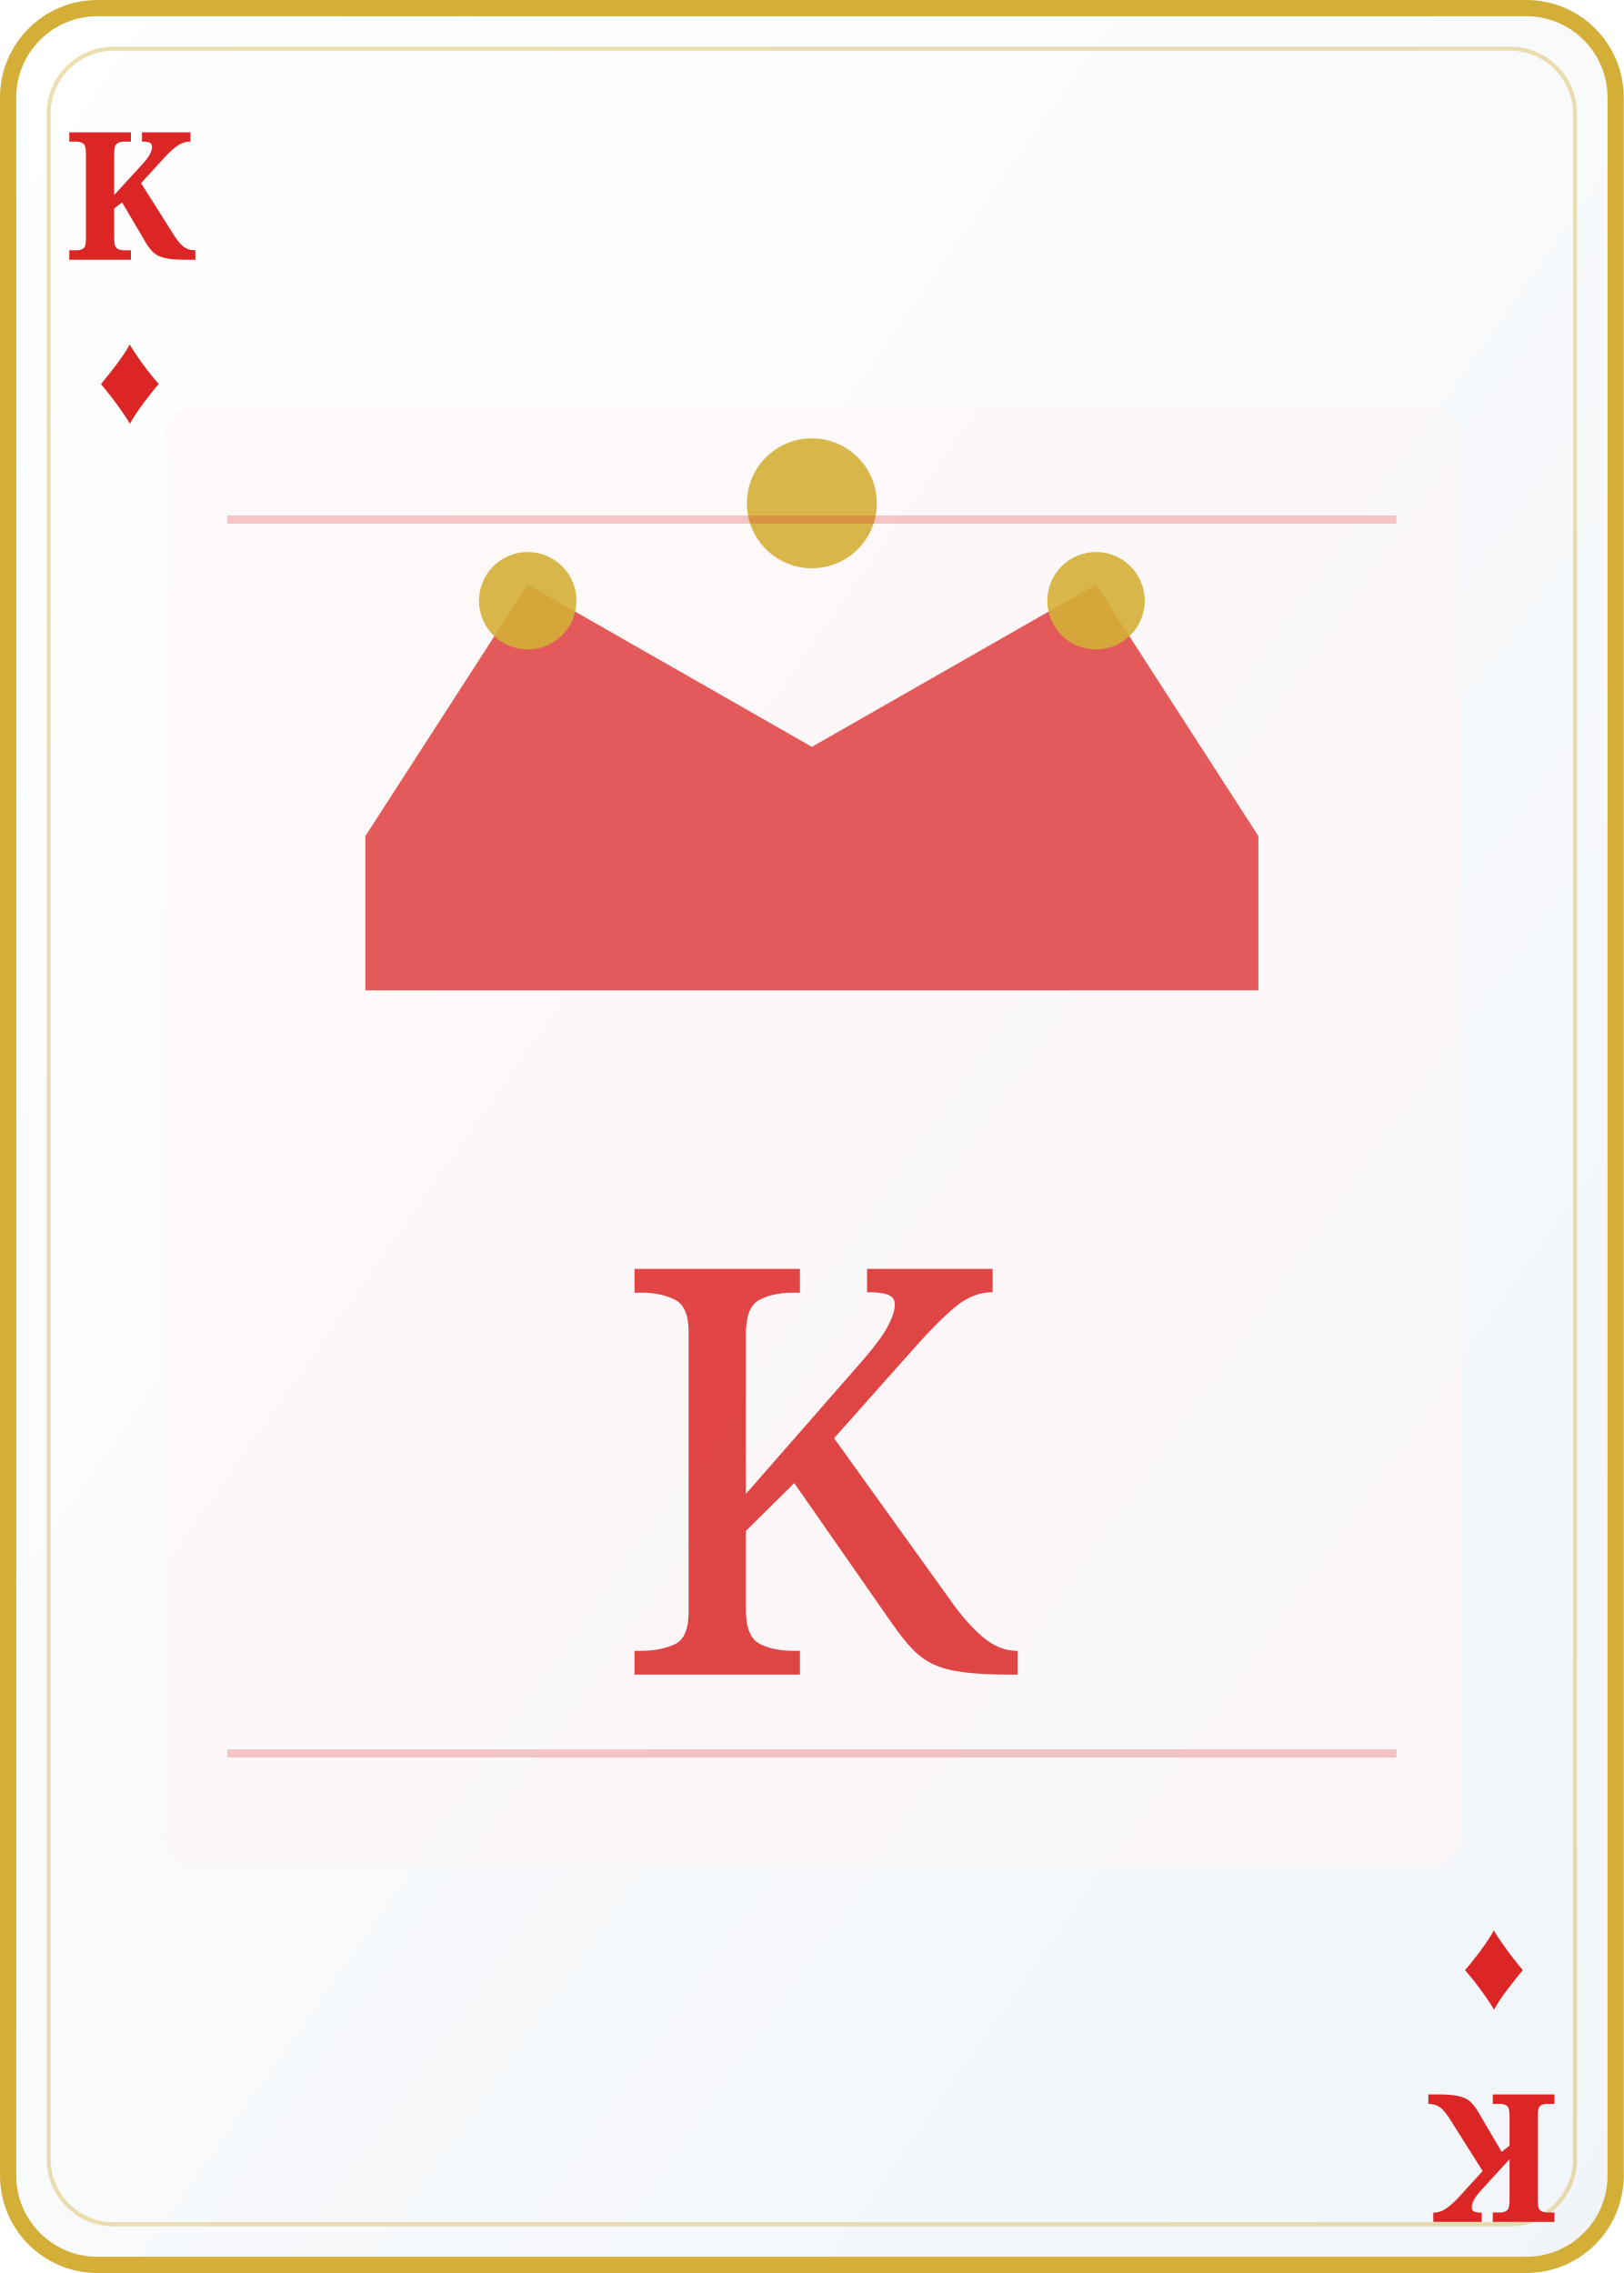
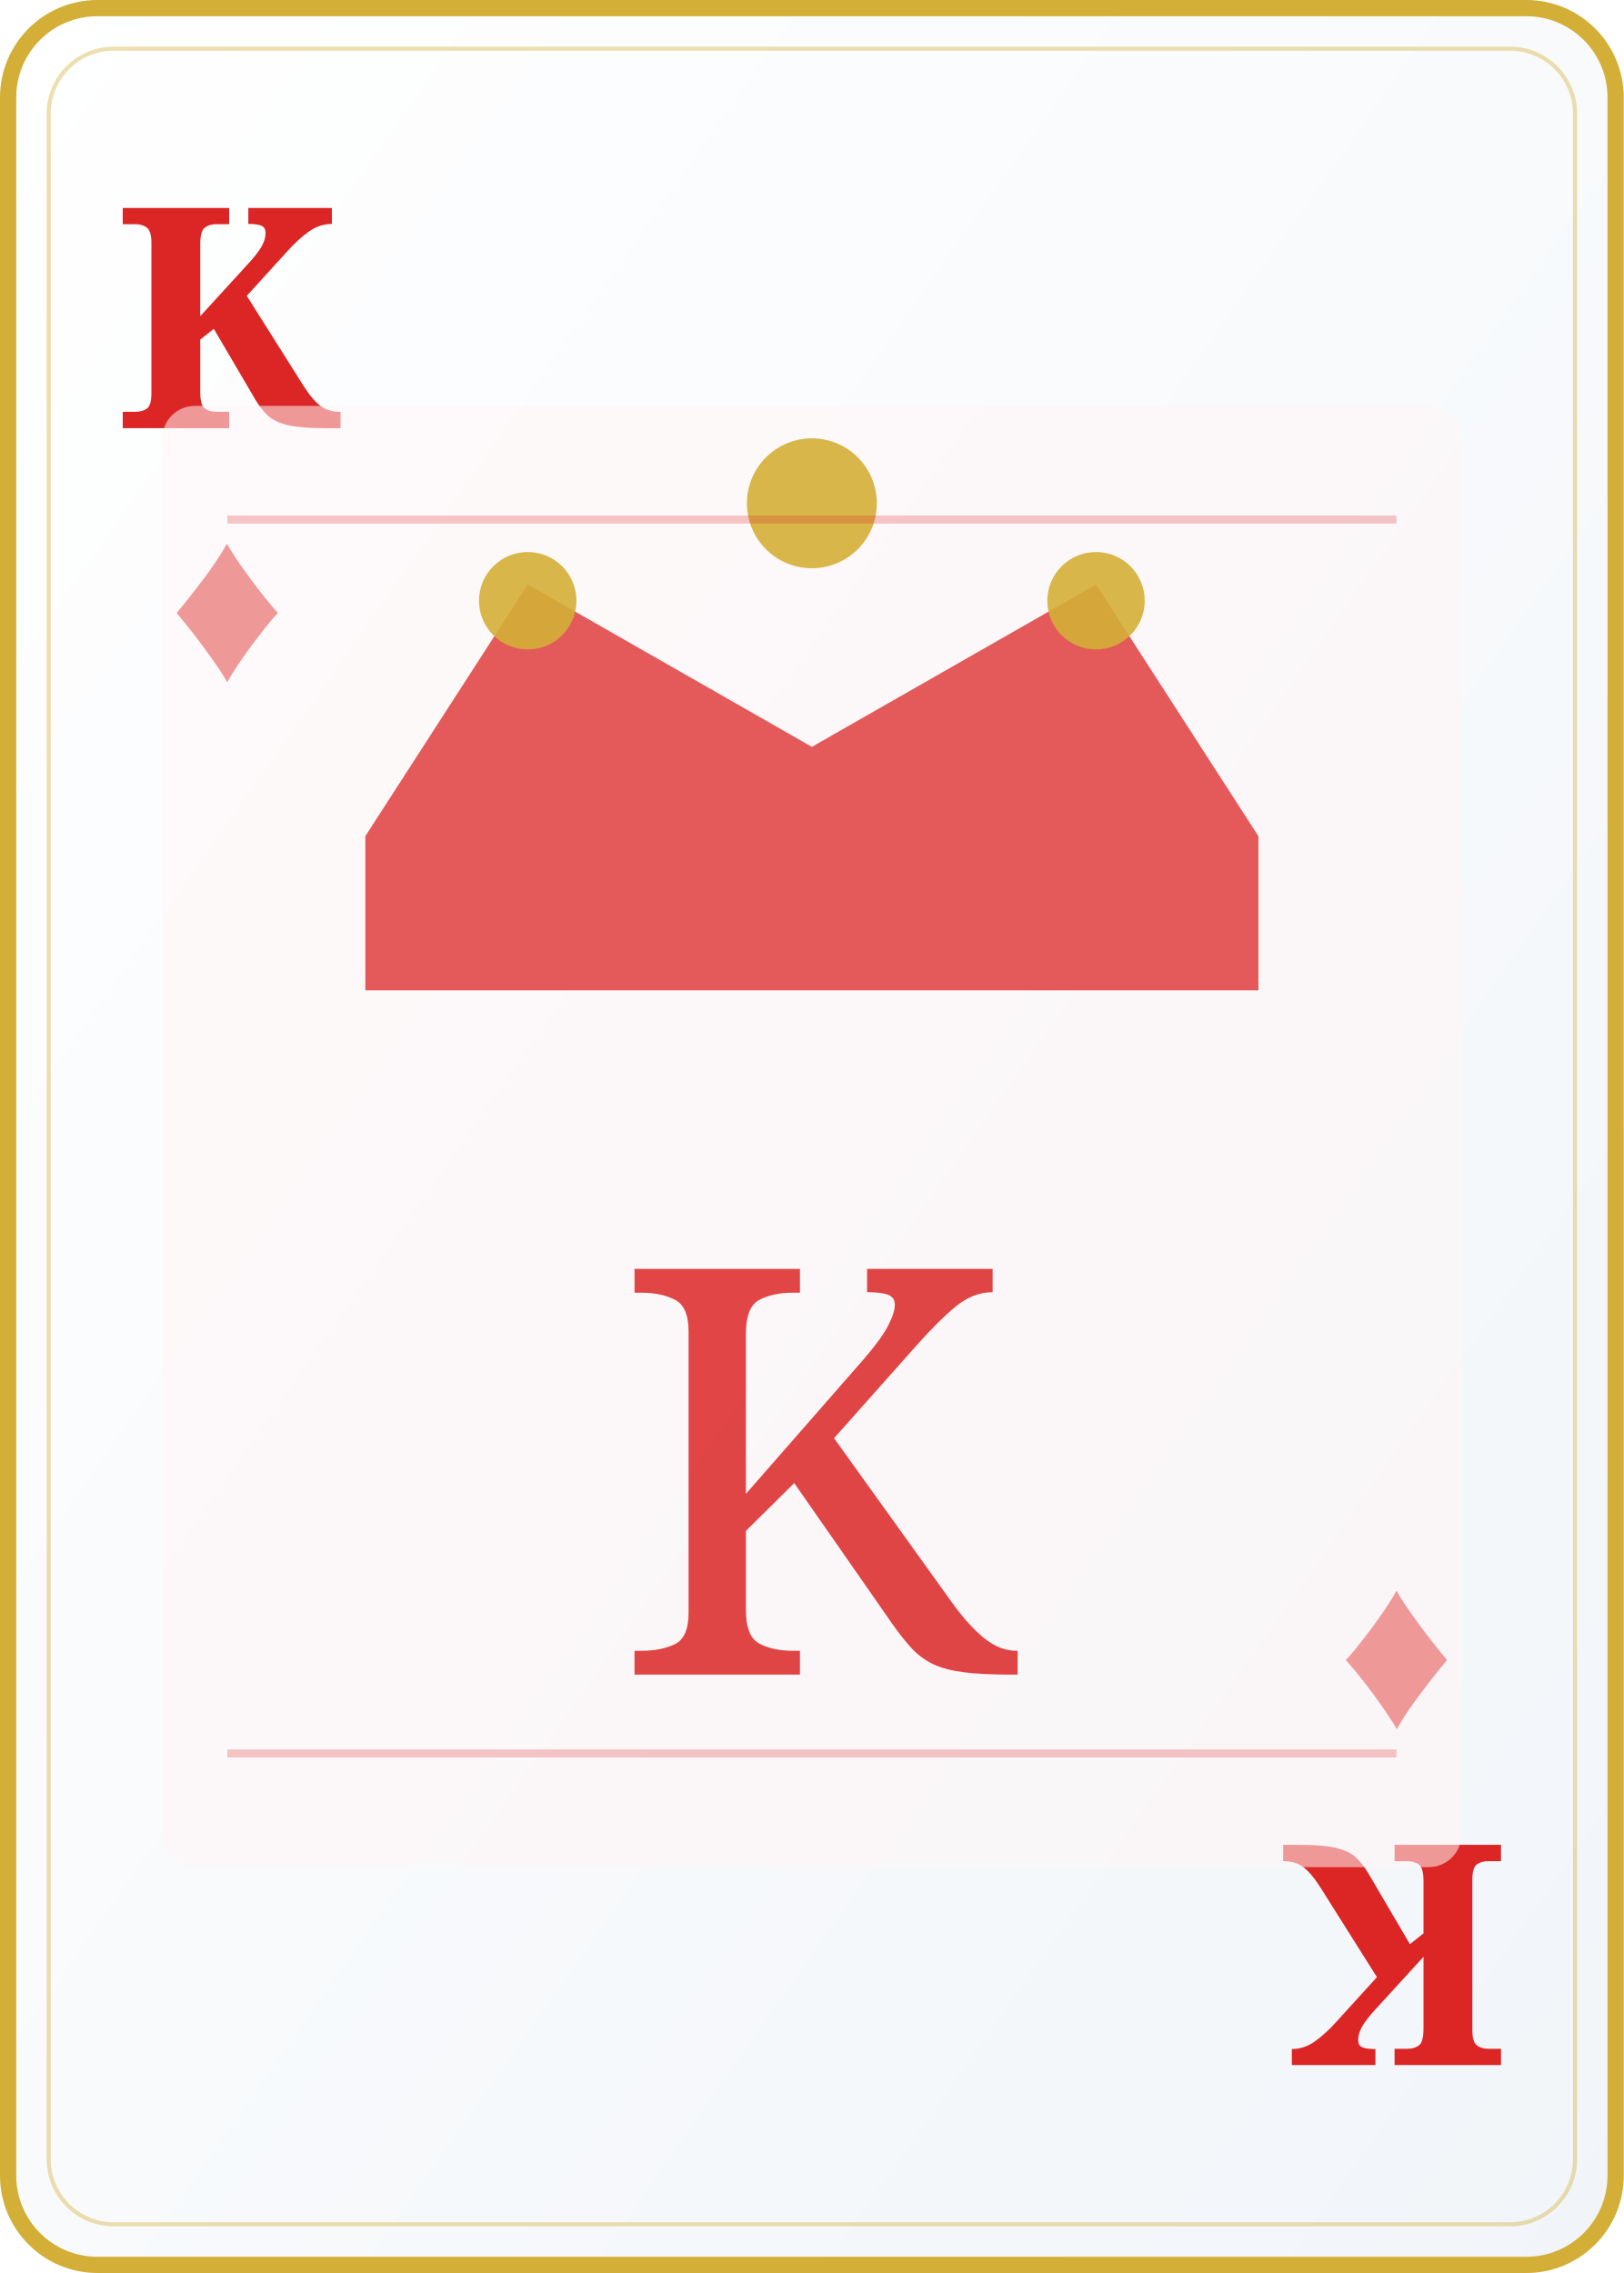
<svg xmlns="http://www.w3.org/2000/svg" viewBox="0 0 200 280" width="200" height="280">
  <defs>
    <linearGradient id="cardBg" x1="0%" y1="0%" x2="100%" y2="100%">
      <stop offset="0%" style="stop-color:#ffffff" />
      <stop offset="100%" style="stop-color:#f1f5f9" />
    </linearGradient>
  </defs>
  <rect width="200" height="280" rx="12" fill="url(#cardBg)" />
  <rect x="1" y="1" width="198" height="278" rx="11" fill="none" stroke="#d4af37" stroke-width="2" />
  <rect x="6" y="6" width="188" height="268" rx="8" fill="none" stroke="#d4af37" stroke-width="0.5" opacity="0.4" />
-   <text x="16" y="32" font-family="Georgia,serif" font-size="22" font-weight="900" fill="#dc2626" text-anchor="middle">K</text>
-   <text x="16" y="52" font-family="Arial,sans-serif" font-size="16" fill="#dc2626" text-anchor="middle">♦</text>
-   <text x="184" y="258" font-family="Georgia,serif" font-size="22" font-weight="900" fill="#dc2626" text-anchor="middle" transform="rotate(180,184,258)">K</text>
-   <text x="184" y="238" font-family="Arial,sans-serif" font-size="16" fill="#dc2626" text-anchor="middle" transform="rotate(180,184,238)">♦</text>
+   <text x="28" y="38" font-family="Georgia,serif" font-size="38" font-weight="900" fill="#dc2626" text-anchor="middle" dominant-baseline="central">K</text>
+   <text x="28" y="74" font-family="Arial,sans-serif" font-size="28" fill="#dc2626" text-anchor="middle" dominant-baseline="central">♦</text>
+   <text x="172" y="242" font-family="Georgia,serif" font-size="38" font-weight="900" fill="#dc2626" text-anchor="middle" dominant-baseline="central" transform="rotate(180,172,242)">K</text>
+   <text x="172" y="206" font-family="Arial,sans-serif" font-size="28" fill="#dc2626" text-anchor="middle" dominant-baseline="central" transform="rotate(180,172,206)">♦</text>
  <rect x="20" y="50" width="160" height="180" rx="4" fill="#fff5f5" opacity="0.55" />
  <polygon points="45,103 65,72 100,92 135,72 155,103 155,122 45,122" fill="#dc2626" opacity="0.75" />
  <circle cx="65" cy="74" r="6" fill="#d4af37" opacity="0.9" />
  <circle cx="100" cy="62" r="8" fill="#d4af37" opacity="0.9" />
  <circle cx="135" cy="74" r="6" fill="#d4af37" opacity="0.9" />
  <text x="100" y="182" font-family="Georgia,serif" font-size="70" fill="#dc2626" text-anchor="middle" dominant-baseline="middle" opacity="0.85">K</text>
  <line x1="28" y1="64" x2="172" y2="64" stroke="#dc2626" stroke-width="1" opacity="0.25" />
  <line x1="28" y1="216" x2="172" y2="216" stroke="#dc2626" stroke-width="1" opacity="0.25" />
</svg>
